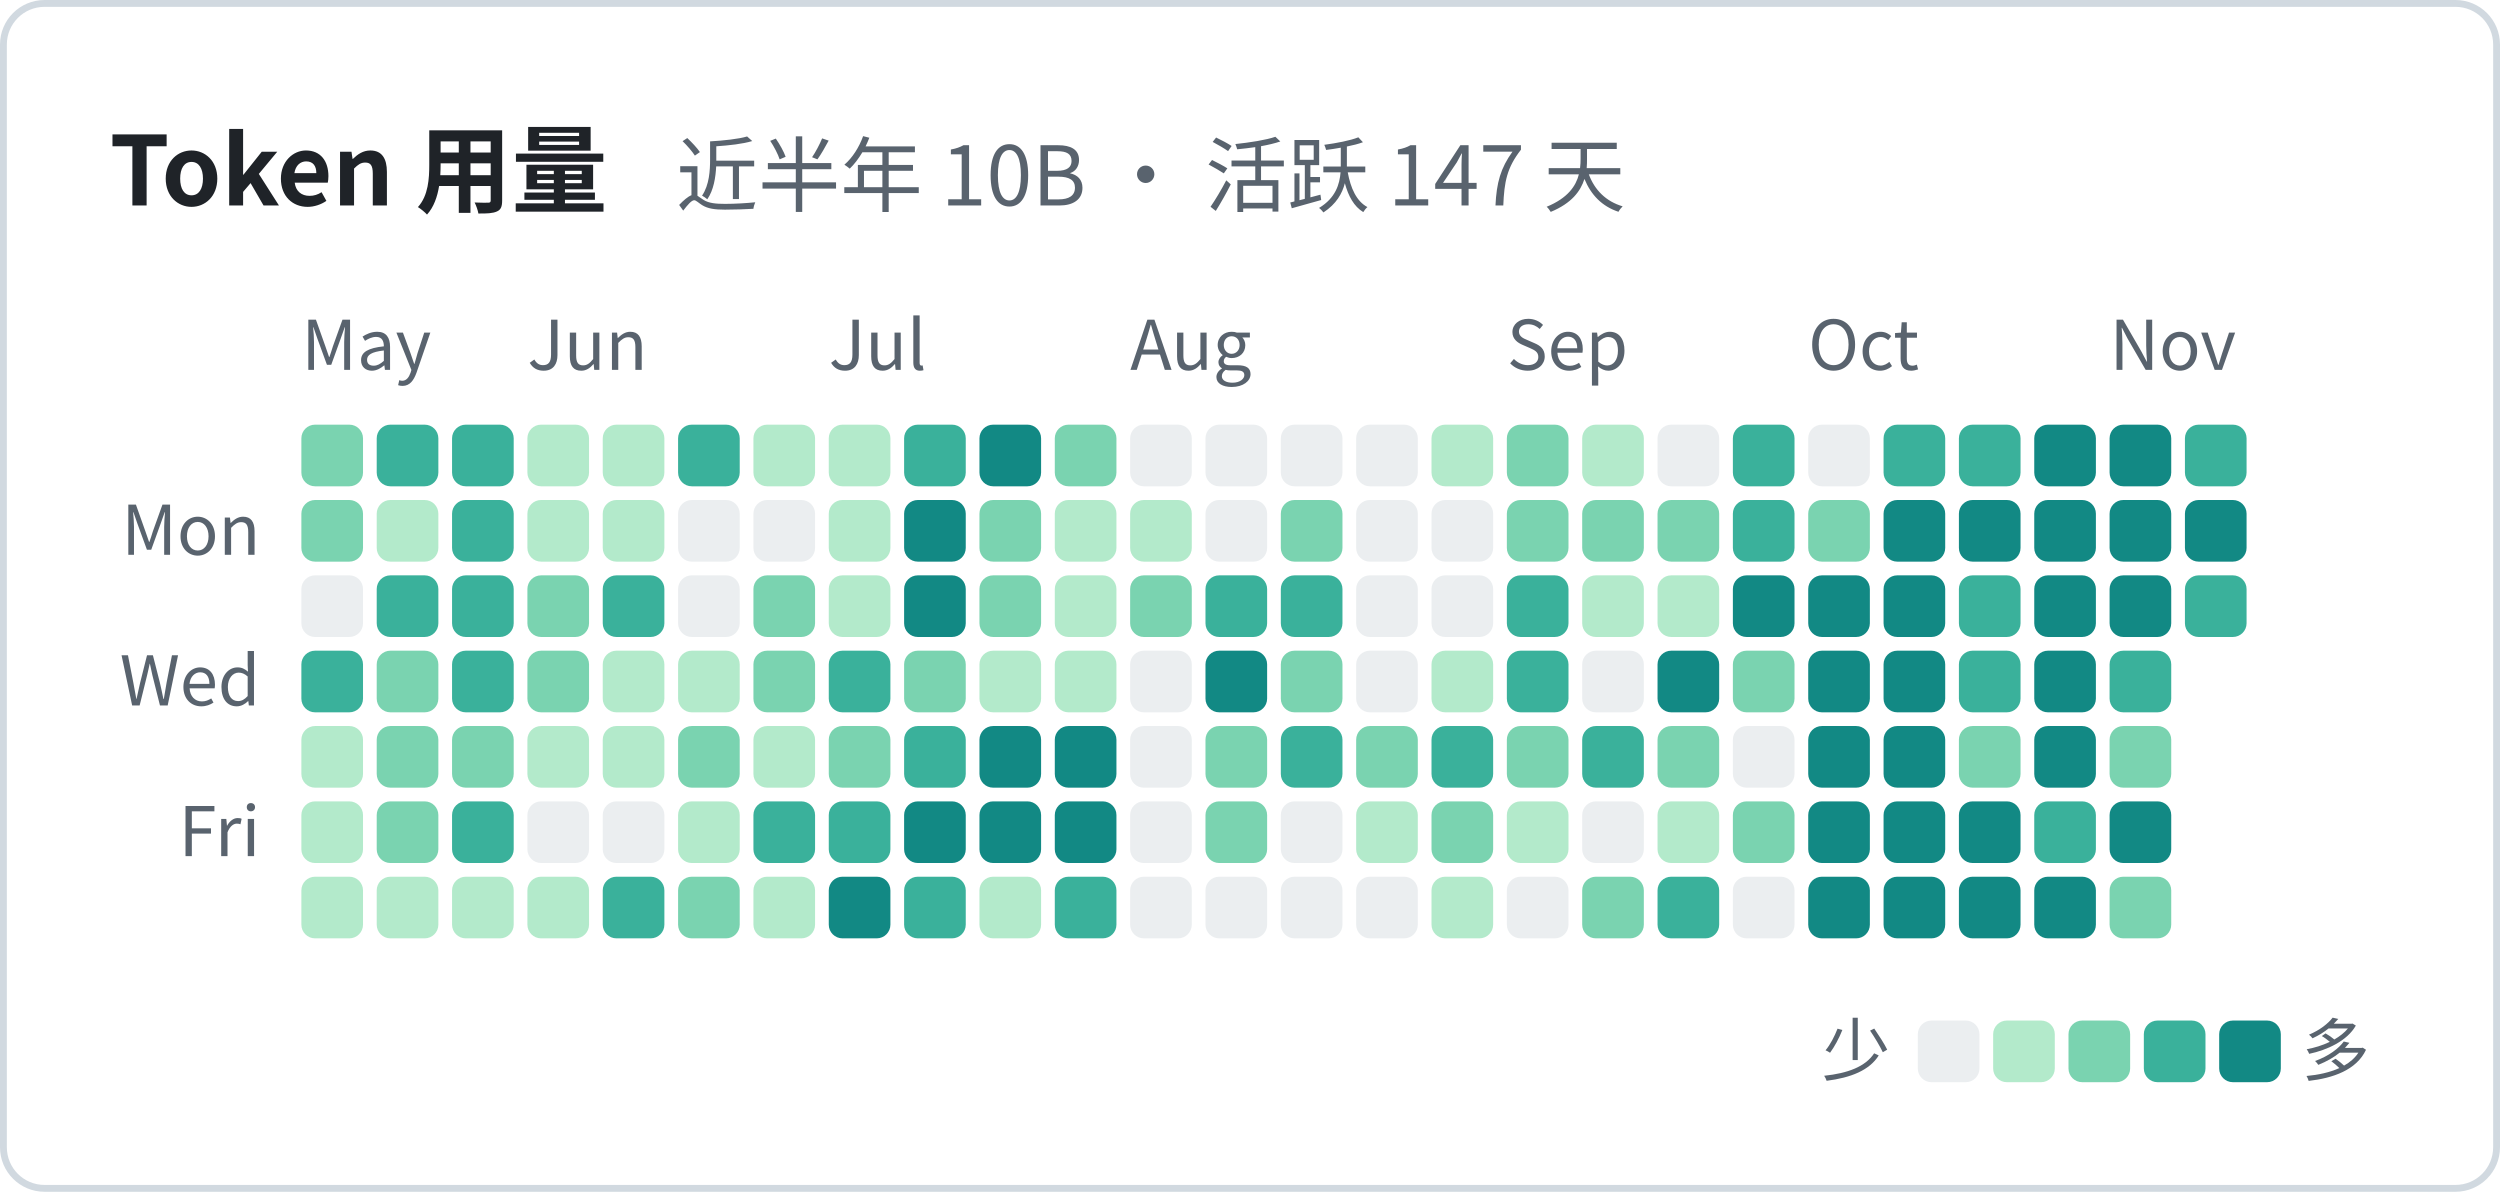
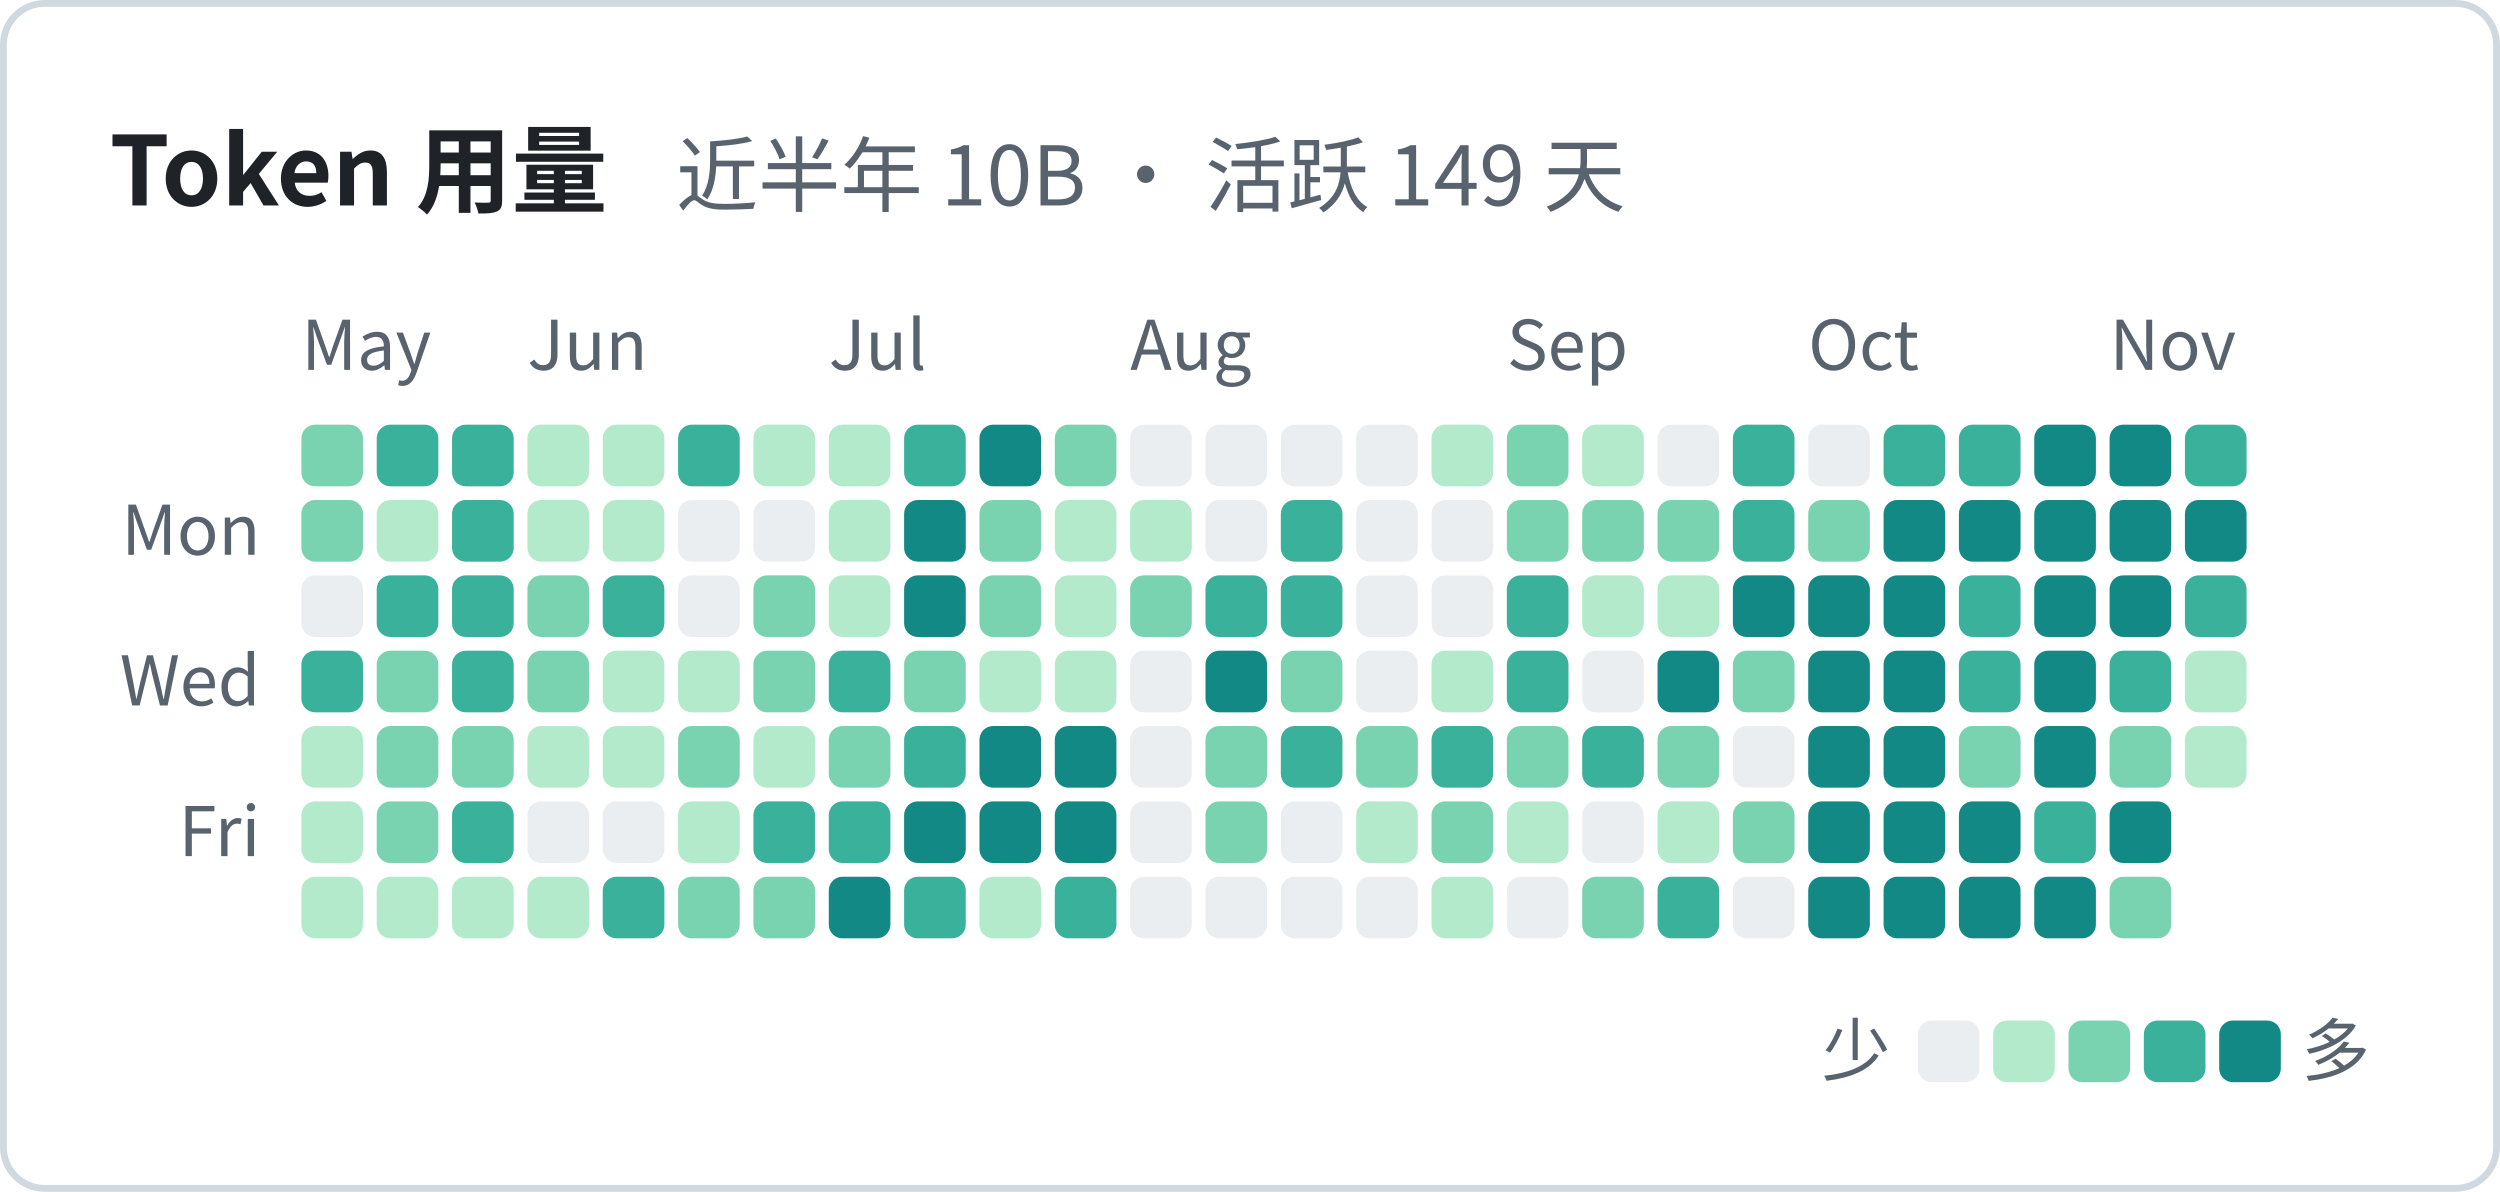
<svg xmlns="http://www.w3.org/2000/svg" width="365" height="174" viewBox="0 0 365 174" font-family="system-ui, -apple-system, 'Segoe UI', 'PingFang SC', 'Microsoft YaHei', 'Noto Sans CJK SC', sans-serif">
  <rect x="0.5" y="0.5" width="364" height="173" rx="6" fill="none" stroke="#d1d9e0" />
-   <text x="16" y="30" font-size="14" font-weight="600" fill="#1f2328">Token 用量<tspan dx="10" font-size="12" font-weight="400" fill="#59636e">近半年 10B · 活跃 147 天</tspan>
+   <text x="16" y="30" font-size="14" font-weight="600" fill="#1f2328">Token 用量<tspan dx="10" font-size="12" font-weight="400" fill="#59636e">近半年 10B · 活跃 149 天</tspan>
  </text>
  <text x="44" y="54" font-size="10" fill="#59636e">May</text>
  <text x="77" y="54" font-size="10" fill="#59636e">Jun</text>
  <text x="121" y="54" font-size="10" fill="#59636e">Jul</text>
  <text x="165" y="54" font-size="10" fill="#59636e">Aug</text>
  <text x="220" y="54" font-size="10" fill="#59636e">Sep</text>
  <text x="264" y="54" font-size="10" fill="#59636e">Oct</text>
  <text x="308" y="54" font-size="10" fill="#59636e">Nov</text>
  <text x="38" y="81" font-size="10" text-anchor="end" fill="#59636e">Mon</text>
  <text x="38" y="103" font-size="10" text-anchor="end" fill="#59636e">Wed</text>
  <text x="38" y="125" font-size="10" text-anchor="end" fill="#59636e">Fri</text>
  <rect x="44" y="62" width="9" height="9" rx="2" fill="#7ad3b0" />
  <rect x="44" y="73" width="9" height="9" rx="2" fill="#7ad3b0" />
  <rect x="44" y="84" width="9" height="9" rx="2" fill="#ebeef0" />
  <rect x="44" y="95" width="9" height="9" rx="2" fill="#3ab19b" />
  <rect x="44" y="106" width="9" height="9" rx="2" fill="#b3eacb" />
  <rect x="44" y="117" width="9" height="9" rx="2" fill="#b3eacb" />
  <rect x="44" y="128" width="9" height="9" rx="2" fill="#b3eacb" />
  <rect x="55" y="62" width="9" height="9" rx="2" fill="#3ab19b" />
  <rect x="55" y="73" width="9" height="9" rx="2" fill="#b3eacb" />
  <rect x="55" y="84" width="9" height="9" rx="2" fill="#3ab19b" />
  <rect x="55" y="95" width="9" height="9" rx="2" fill="#7ad3b0" />
  <rect x="55" y="106" width="9" height="9" rx="2" fill="#7ad3b0" />
  <rect x="55" y="117" width="9" height="9" rx="2" fill="#7ad3b0" />
  <rect x="55" y="128" width="9" height="9" rx="2" fill="#b3eacb" />
  <rect x="66" y="62" width="9" height="9" rx="2" fill="#3ab19b" />
  <rect x="66" y="73" width="9" height="9" rx="2" fill="#3ab19b" />
  <rect x="66" y="84" width="9" height="9" rx="2" fill="#3ab19b" />
  <rect x="66" y="95" width="9" height="9" rx="2" fill="#3ab19b" />
  <rect x="66" y="106" width="9" height="9" rx="2" fill="#7ad3b0" />
  <rect x="66" y="117" width="9" height="9" rx="2" fill="#3ab19b" />
  <rect x="66" y="128" width="9" height="9" rx="2" fill="#b3eacb" />
  <rect x="77" y="62" width="9" height="9" rx="2" fill="#b3eacb" />
  <rect x="77" y="73" width="9" height="9" rx="2" fill="#b3eacb" />
  <rect x="77" y="84" width="9" height="9" rx="2" fill="#7ad3b0" />
  <rect x="77" y="95" width="9" height="9" rx="2" fill="#7ad3b0" />
  <rect x="77" y="106" width="9" height="9" rx="2" fill="#b3eacb" />
  <rect x="77" y="117" width="9" height="9" rx="2" fill="#ebeef0" />
  <rect x="77" y="128" width="9" height="9" rx="2" fill="#b3eacb" />
  <rect x="88" y="62" width="9" height="9" rx="2" fill="#b3eacb" />
  <rect x="88" y="73" width="9" height="9" rx="2" fill="#b3eacb" />
  <rect x="88" y="84" width="9" height="9" rx="2" fill="#3ab19b" />
  <rect x="88" y="95" width="9" height="9" rx="2" fill="#b3eacb" />
  <rect x="88" y="106" width="9" height="9" rx="2" fill="#b3eacb" />
  <rect x="88" y="117" width="9" height="9" rx="2" fill="#ebeef0" />
  <rect x="88" y="128" width="9" height="9" rx="2" fill="#3ab19b" />
  <rect x="99" y="62" width="9" height="9" rx="2" fill="#3ab19b" />
  <rect x="99" y="73" width="9" height="9" rx="2" fill="#ebeef0" />
  <rect x="99" y="84" width="9" height="9" rx="2" fill="#ebeef0" />
  <rect x="99" y="95" width="9" height="9" rx="2" fill="#b3eacb" />
  <rect x="99" y="106" width="9" height="9" rx="2" fill="#7ad3b0" />
  <rect x="99" y="117" width="9" height="9" rx="2" fill="#b3eacb" />
  <rect x="99" y="128" width="9" height="9" rx="2" fill="#7ad3b0" />
  <rect x="110" y="62" width="9" height="9" rx="2" fill="#b3eacb" />
  <rect x="110" y="73" width="9" height="9" rx="2" fill="#ebeef0" />
  <rect x="110" y="84" width="9" height="9" rx="2" fill="#7ad3b0" />
  <rect x="110" y="95" width="9" height="9" rx="2" fill="#7ad3b0" />
  <rect x="110" y="106" width="9" height="9" rx="2" fill="#b3eacb" />
  <rect x="110" y="117" width="9" height="9" rx="2" fill="#3ab19b" />
-   <rect x="110" y="128" width="9" height="9" rx="2" fill="#b3eacb" />
+   <rect x="110" y="128" width="9" height="9" rx="2" fill="#7ad3b0" />
  <rect x="121" y="62" width="9" height="9" rx="2" fill="#b3eacb" />
  <rect x="121" y="73" width="9" height="9" rx="2" fill="#b3eacb" />
  <rect x="121" y="84" width="9" height="9" rx="2" fill="#b3eacb" />
  <rect x="121" y="95" width="9" height="9" rx="2" fill="#3ab19b" />
  <rect x="121" y="106" width="9" height="9" rx="2" fill="#7ad3b0" />
  <rect x="121" y="117" width="9" height="9" rx="2" fill="#3ab19b" />
  <rect x="121" y="128" width="9" height="9" rx="2" fill="#128984" />
  <rect x="132" y="62" width="9" height="9" rx="2" fill="#3ab19b" />
  <rect x="132" y="73" width="9" height="9" rx="2" fill="#128984" />
  <rect x="132" y="84" width="9" height="9" rx="2" fill="#128984" />
  <rect x="132" y="95" width="9" height="9" rx="2" fill="#7ad3b0" />
  <rect x="132" y="106" width="9" height="9" rx="2" fill="#3ab19b" />
  <rect x="132" y="117" width="9" height="9" rx="2" fill="#128984" />
  <rect x="132" y="128" width="9" height="9" rx="2" fill="#3ab19b" />
  <rect x="143" y="62" width="9" height="9" rx="2" fill="#128984" />
  <rect x="143" y="73" width="9" height="9" rx="2" fill="#7ad3b0" />
  <rect x="143" y="84" width="9" height="9" rx="2" fill="#7ad3b0" />
  <rect x="143" y="95" width="9" height="9" rx="2" fill="#b3eacb" />
  <rect x="143" y="106" width="9" height="9" rx="2" fill="#128984" />
  <rect x="143" y="117" width="9" height="9" rx="2" fill="#128984" />
  <rect x="143" y="128" width="9" height="9" rx="2" fill="#b3eacb" />
  <rect x="154" y="62" width="9" height="9" rx="2" fill="#7ad3b0" />
  <rect x="154" y="73" width="9" height="9" rx="2" fill="#b3eacb" />
  <rect x="154" y="84" width="9" height="9" rx="2" fill="#b3eacb" />
  <rect x="154" y="95" width="9" height="9" rx="2" fill="#b3eacb" />
  <rect x="154" y="106" width="9" height="9" rx="2" fill="#128984" />
  <rect x="154" y="117" width="9" height="9" rx="2" fill="#128984" />
  <rect x="154" y="128" width="9" height="9" rx="2" fill="#3ab19b" />
  <rect x="165" y="62" width="9" height="9" rx="2" fill="#ebeef0" />
  <rect x="165" y="73" width="9" height="9" rx="2" fill="#b3eacb" />
  <rect x="165" y="84" width="9" height="9" rx="2" fill="#7ad3b0" />
  <rect x="165" y="95" width="9" height="9" rx="2" fill="#ebeef0" />
  <rect x="165" y="106" width="9" height="9" rx="2" fill="#ebeef0" />
  <rect x="165" y="117" width="9" height="9" rx="2" fill="#ebeef0" />
  <rect x="165" y="128" width="9" height="9" rx="2" fill="#ebeef0" />
  <rect x="176" y="62" width="9" height="9" rx="2" fill="#ebeef0" />
  <rect x="176" y="73" width="9" height="9" rx="2" fill="#ebeef0" />
  <rect x="176" y="84" width="9" height="9" rx="2" fill="#3ab19b" />
  <rect x="176" y="95" width="9" height="9" rx="2" fill="#128984" />
  <rect x="176" y="106" width="9" height="9" rx="2" fill="#7ad3b0" />
  <rect x="176" y="117" width="9" height="9" rx="2" fill="#7ad3b0" />
  <rect x="176" y="128" width="9" height="9" rx="2" fill="#ebeef0" />
  <rect x="187" y="62" width="9" height="9" rx="2" fill="#ebeef0" />
-   <rect x="187" y="73" width="9" height="9" rx="2" fill="#7ad3b0" />
+   <rect x="187" y="73" width="9" height="9" rx="2" fill="#3ab19b" />
  <rect x="187" y="84" width="9" height="9" rx="2" fill="#3ab19b" />
  <rect x="187" y="95" width="9" height="9" rx="2" fill="#7ad3b0" />
  <rect x="187" y="106" width="9" height="9" rx="2" fill="#3ab19b" />
  <rect x="187" y="117" width="9" height="9" rx="2" fill="#ebeef0" />
  <rect x="187" y="128" width="9" height="9" rx="2" fill="#ebeef0" />
  <rect x="198" y="62" width="9" height="9" rx="2" fill="#ebeef0" />
  <rect x="198" y="73" width="9" height="9" rx="2" fill="#ebeef0" />
  <rect x="198" y="84" width="9" height="9" rx="2" fill="#ebeef0" />
  <rect x="198" y="95" width="9" height="9" rx="2" fill="#ebeef0" />
  <rect x="198" y="106" width="9" height="9" rx="2" fill="#7ad3b0" />
  <rect x="198" y="117" width="9" height="9" rx="2" fill="#b3eacb" />
  <rect x="198" y="128" width="9" height="9" rx="2" fill="#ebeef0" />
  <rect x="209" y="62" width="9" height="9" rx="2" fill="#b3eacb" />
  <rect x="209" y="73" width="9" height="9" rx="2" fill="#ebeef0" />
  <rect x="209" y="84" width="9" height="9" rx="2" fill="#ebeef0" />
  <rect x="209" y="95" width="9" height="9" rx="2" fill="#b3eacb" />
  <rect x="209" y="106" width="9" height="9" rx="2" fill="#3ab19b" />
  <rect x="209" y="117" width="9" height="9" rx="2" fill="#7ad3b0" />
  <rect x="209" y="128" width="9" height="9" rx="2" fill="#b3eacb" />
  <rect x="220" y="62" width="9" height="9" rx="2" fill="#7ad3b0" />
  <rect x="220" y="73" width="9" height="9" rx="2" fill="#7ad3b0" />
  <rect x="220" y="84" width="9" height="9" rx="2" fill="#3ab19b" />
  <rect x="220" y="95" width="9" height="9" rx="2" fill="#3ab19b" />
  <rect x="220" y="106" width="9" height="9" rx="2" fill="#7ad3b0" />
  <rect x="220" y="117" width="9" height="9" rx="2" fill="#b3eacb" />
  <rect x="220" y="128" width="9" height="9" rx="2" fill="#ebeef0" />
  <rect x="231" y="62" width="9" height="9" rx="2" fill="#b3eacb" />
  <rect x="231" y="73" width="9" height="9" rx="2" fill="#7ad3b0" />
  <rect x="231" y="84" width="9" height="9" rx="2" fill="#b3eacb" />
  <rect x="231" y="95" width="9" height="9" rx="2" fill="#ebeef0" />
  <rect x="231" y="106" width="9" height="9" rx="2" fill="#3ab19b" />
  <rect x="231" y="117" width="9" height="9" rx="2" fill="#ebeef0" />
  <rect x="231" y="128" width="9" height="9" rx="2" fill="#7ad3b0" />
  <rect x="242" y="62" width="9" height="9" rx="2" fill="#ebeef0" />
  <rect x="242" y="73" width="9" height="9" rx="2" fill="#7ad3b0" />
  <rect x="242" y="84" width="9" height="9" rx="2" fill="#b3eacb" />
  <rect x="242" y="95" width="9" height="9" rx="2" fill="#128984" />
  <rect x="242" y="106" width="9" height="9" rx="2" fill="#7ad3b0" />
  <rect x="242" y="117" width="9" height="9" rx="2" fill="#b3eacb" />
  <rect x="242" y="128" width="9" height="9" rx="2" fill="#3ab19b" />
  <rect x="253" y="62" width="9" height="9" rx="2" fill="#3ab19b" />
  <rect x="253" y="73" width="9" height="9" rx="2" fill="#3ab19b" />
  <rect x="253" y="84" width="9" height="9" rx="2" fill="#128984" />
  <rect x="253" y="95" width="9" height="9" rx="2" fill="#7ad3b0" />
  <rect x="253" y="106" width="9" height="9" rx="2" fill="#ebeef0" />
  <rect x="253" y="117" width="9" height="9" rx="2" fill="#7ad3b0" />
  <rect x="253" y="128" width="9" height="9" rx="2" fill="#ebeef0" />
  <rect x="264" y="62" width="9" height="9" rx="2" fill="#ebeef0" />
  <rect x="264" y="73" width="9" height="9" rx="2" fill="#7ad3b0" />
  <rect x="264" y="84" width="9" height="9" rx="2" fill="#128984" />
  <rect x="264" y="95" width="9" height="9" rx="2" fill="#128984" />
  <rect x="264" y="106" width="9" height="9" rx="2" fill="#128984" />
  <rect x="264" y="117" width="9" height="9" rx="2" fill="#128984" />
  <rect x="264" y="128" width="9" height="9" rx="2" fill="#128984" />
  <rect x="275" y="62" width="9" height="9" rx="2" fill="#3ab19b" />
  <rect x="275" y="73" width="9" height="9" rx="2" fill="#128984" />
  <rect x="275" y="84" width="9" height="9" rx="2" fill="#128984" />
  <rect x="275" y="95" width="9" height="9" rx="2" fill="#128984" />
  <rect x="275" y="106" width="9" height="9" rx="2" fill="#128984" />
  <rect x="275" y="117" width="9" height="9" rx="2" fill="#128984" />
  <rect x="275" y="128" width="9" height="9" rx="2" fill="#128984" />
  <rect x="286" y="62" width="9" height="9" rx="2" fill="#3ab19b" />
  <rect x="286" y="73" width="9" height="9" rx="2" fill="#128984" />
  <rect x="286" y="84" width="9" height="9" rx="2" fill="#3ab19b" />
  <rect x="286" y="95" width="9" height="9" rx="2" fill="#3ab19b" />
  <rect x="286" y="106" width="9" height="9" rx="2" fill="#7ad3b0" />
  <rect x="286" y="117" width="9" height="9" rx="2" fill="#128984" />
  <rect x="286" y="128" width="9" height="9" rx="2" fill="#128984" />
  <rect x="297" y="62" width="9" height="9" rx="2" fill="#128984" />
  <rect x="297" y="73" width="9" height="9" rx="2" fill="#128984" />
  <rect x="297" y="84" width="9" height="9" rx="2" fill="#128984" />
  <rect x="297" y="95" width="9" height="9" rx="2" fill="#128984" />
  <rect x="297" y="106" width="9" height="9" rx="2" fill="#128984" />
  <rect x="297" y="117" width="9" height="9" rx="2" fill="#3ab19b" />
  <rect x="297" y="128" width="9" height="9" rx="2" fill="#128984" />
  <rect x="308" y="62" width="9" height="9" rx="2" fill="#128984" />
  <rect x="308" y="73" width="9" height="9" rx="2" fill="#128984" />
  <rect x="308" y="84" width="9" height="9" rx="2" fill="#128984" />
  <rect x="308" y="95" width="9" height="9" rx="2" fill="#3ab19b" />
  <rect x="308" y="106" width="9" height="9" rx="2" fill="#7ad3b0" />
  <rect x="308" y="117" width="9" height="9" rx="2" fill="#128984" />
  <rect x="308" y="128" width="9" height="9" rx="2" fill="#7ad3b0" />
  <rect x="319" y="62" width="9" height="9" rx="2" fill="#3ab19b" />
  <rect x="319" y="73" width="9" height="9" rx="2" fill="#128984" />
  <rect x="319" y="84" width="9" height="9" rx="2" fill="#3ab19b" />
+   <rect x="319" y="95" width="9" height="9" rx="2" fill="#b3eacb" />
+   <rect x="319" y="106" width="9" height="9" rx="2" fill="#b3eacb" />
  <text x="276" y="157" font-size="10" text-anchor="end" fill="#59636e">少</text>
  <rect x="280" y="149" width="9" height="9" rx="2" fill="#ebeef0" />
  <rect x="291" y="149" width="9" height="9" rx="2" fill="#b3eacb" />
  <rect x="302" y="149" width="9" height="9" rx="2" fill="#7ad3b0" />
  <rect x="313" y="149" width="9" height="9" rx="2" fill="#3ab19b" />
  <rect x="324" y="149" width="9" height="9" rx="2" fill="#128984" />
  <text x="336" y="157" font-size="10" fill="#59636e">多</text>
</svg>
